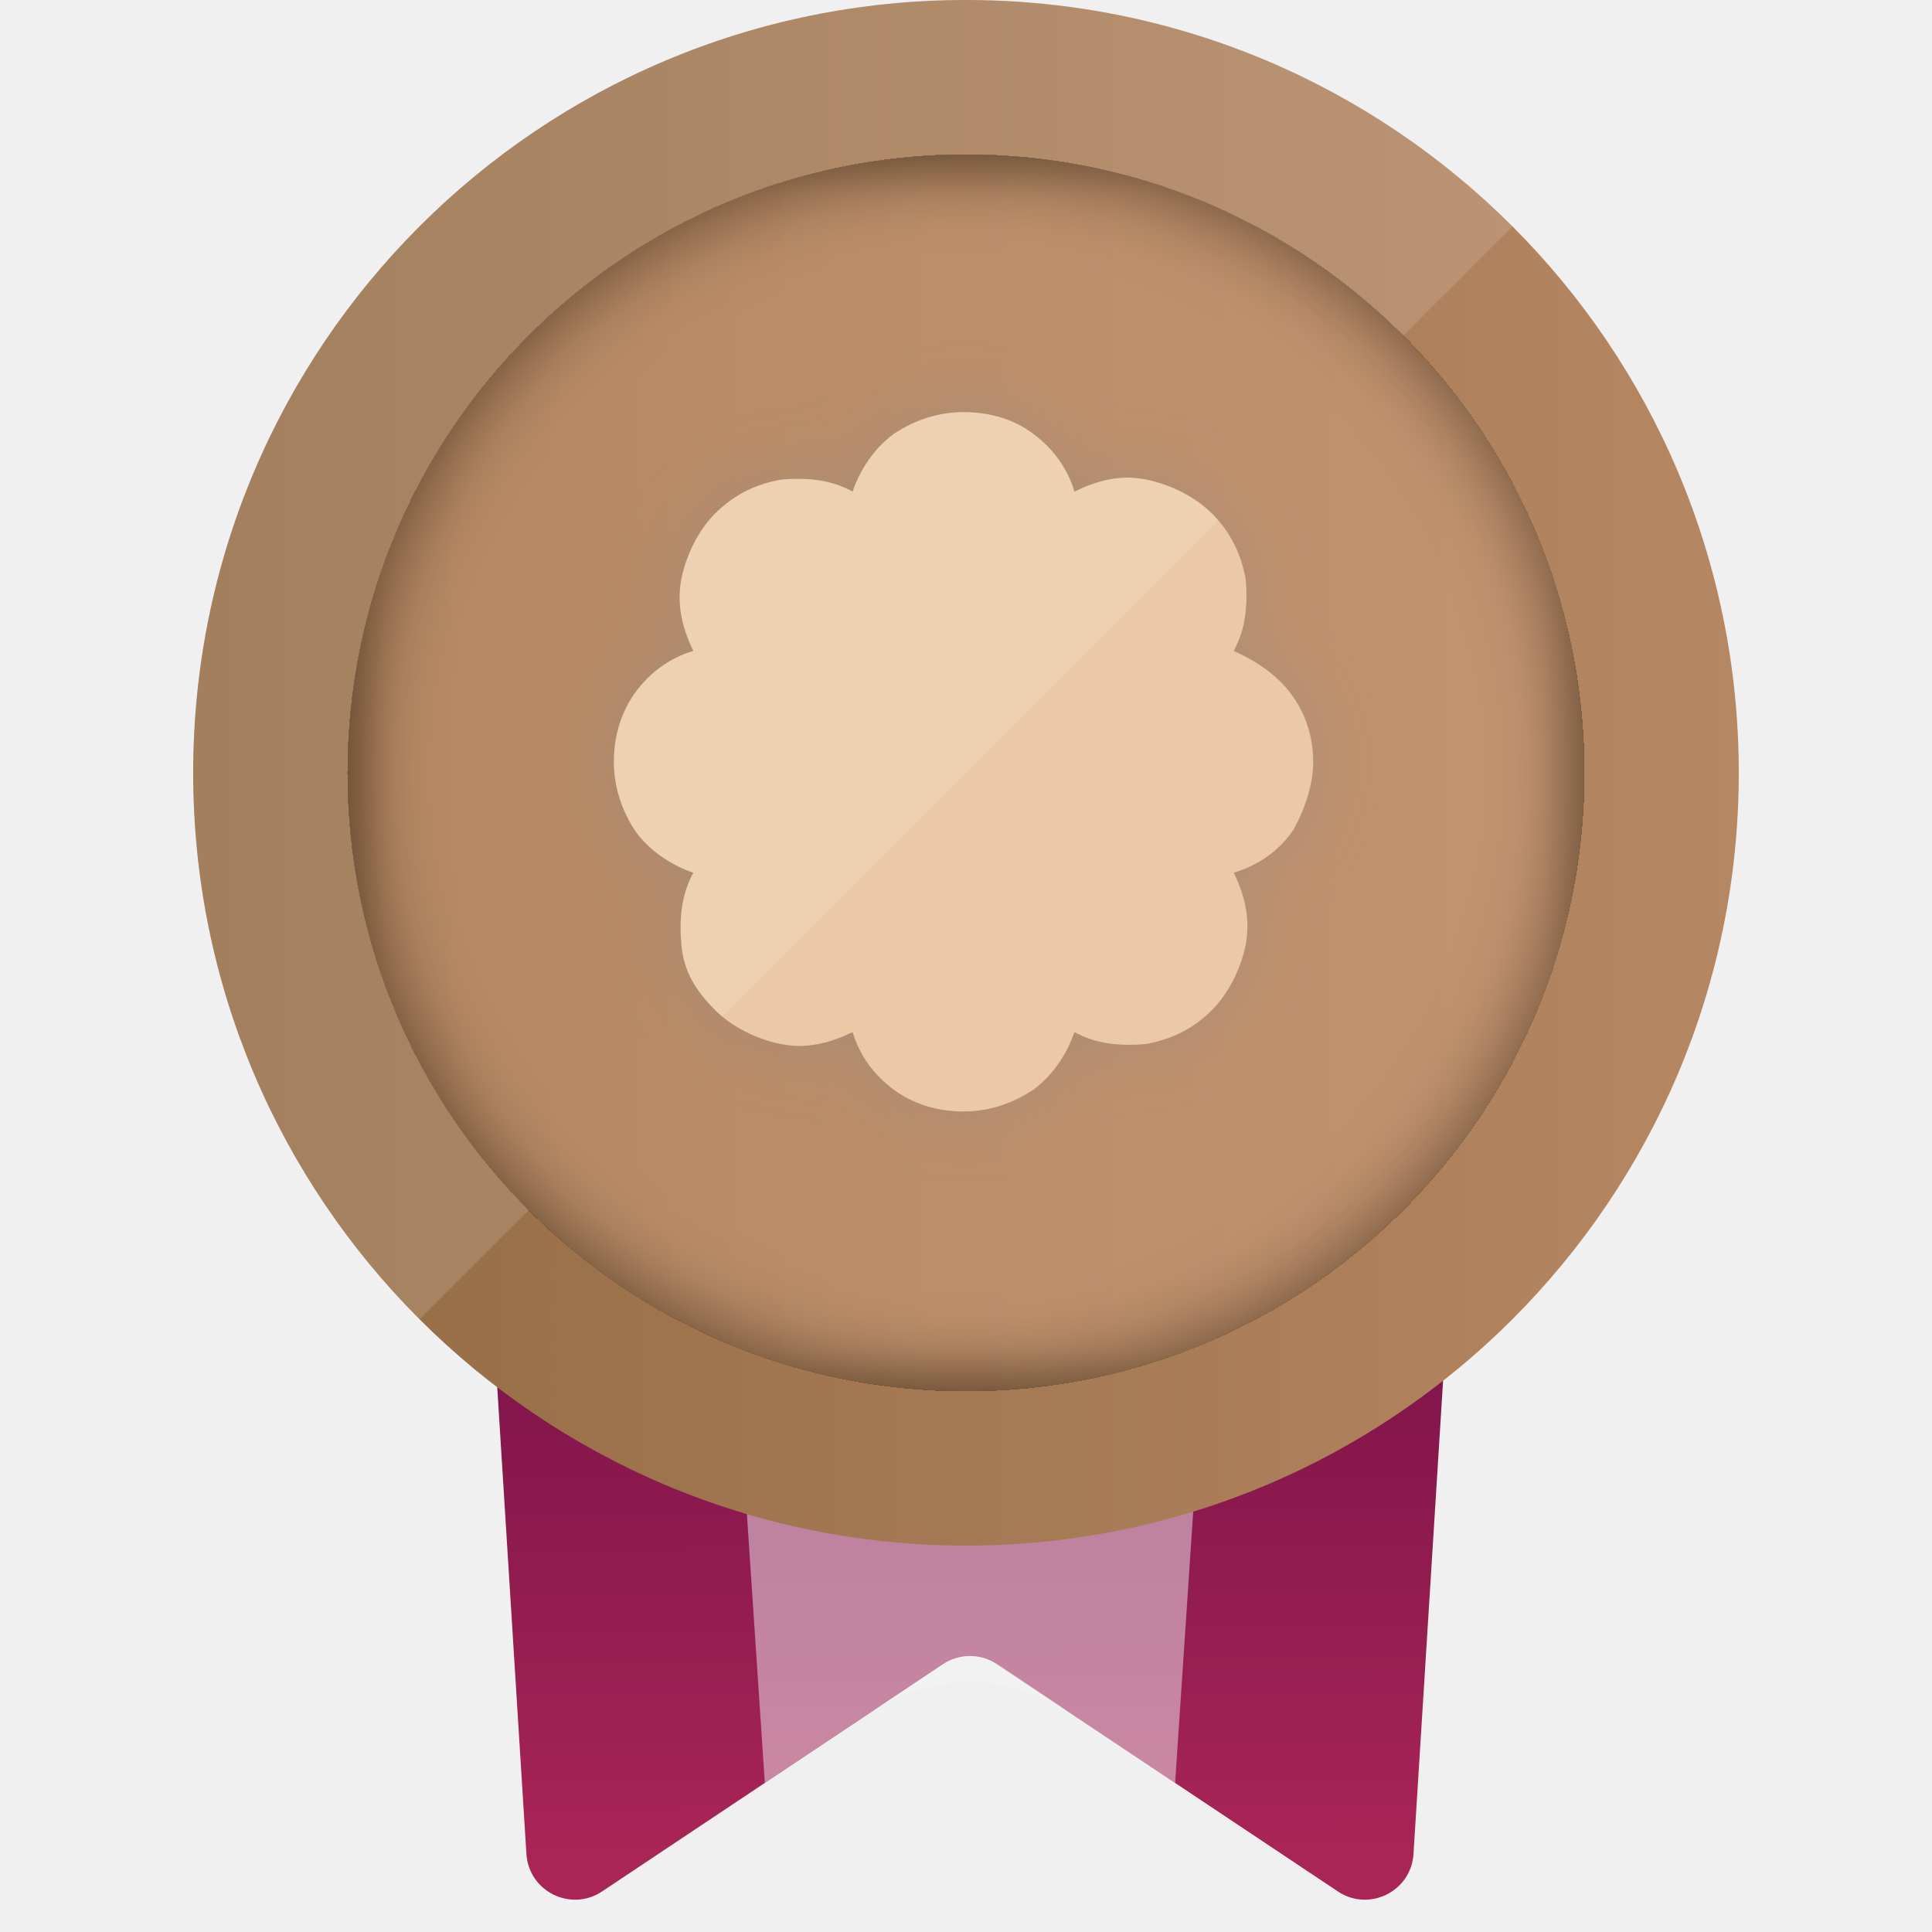
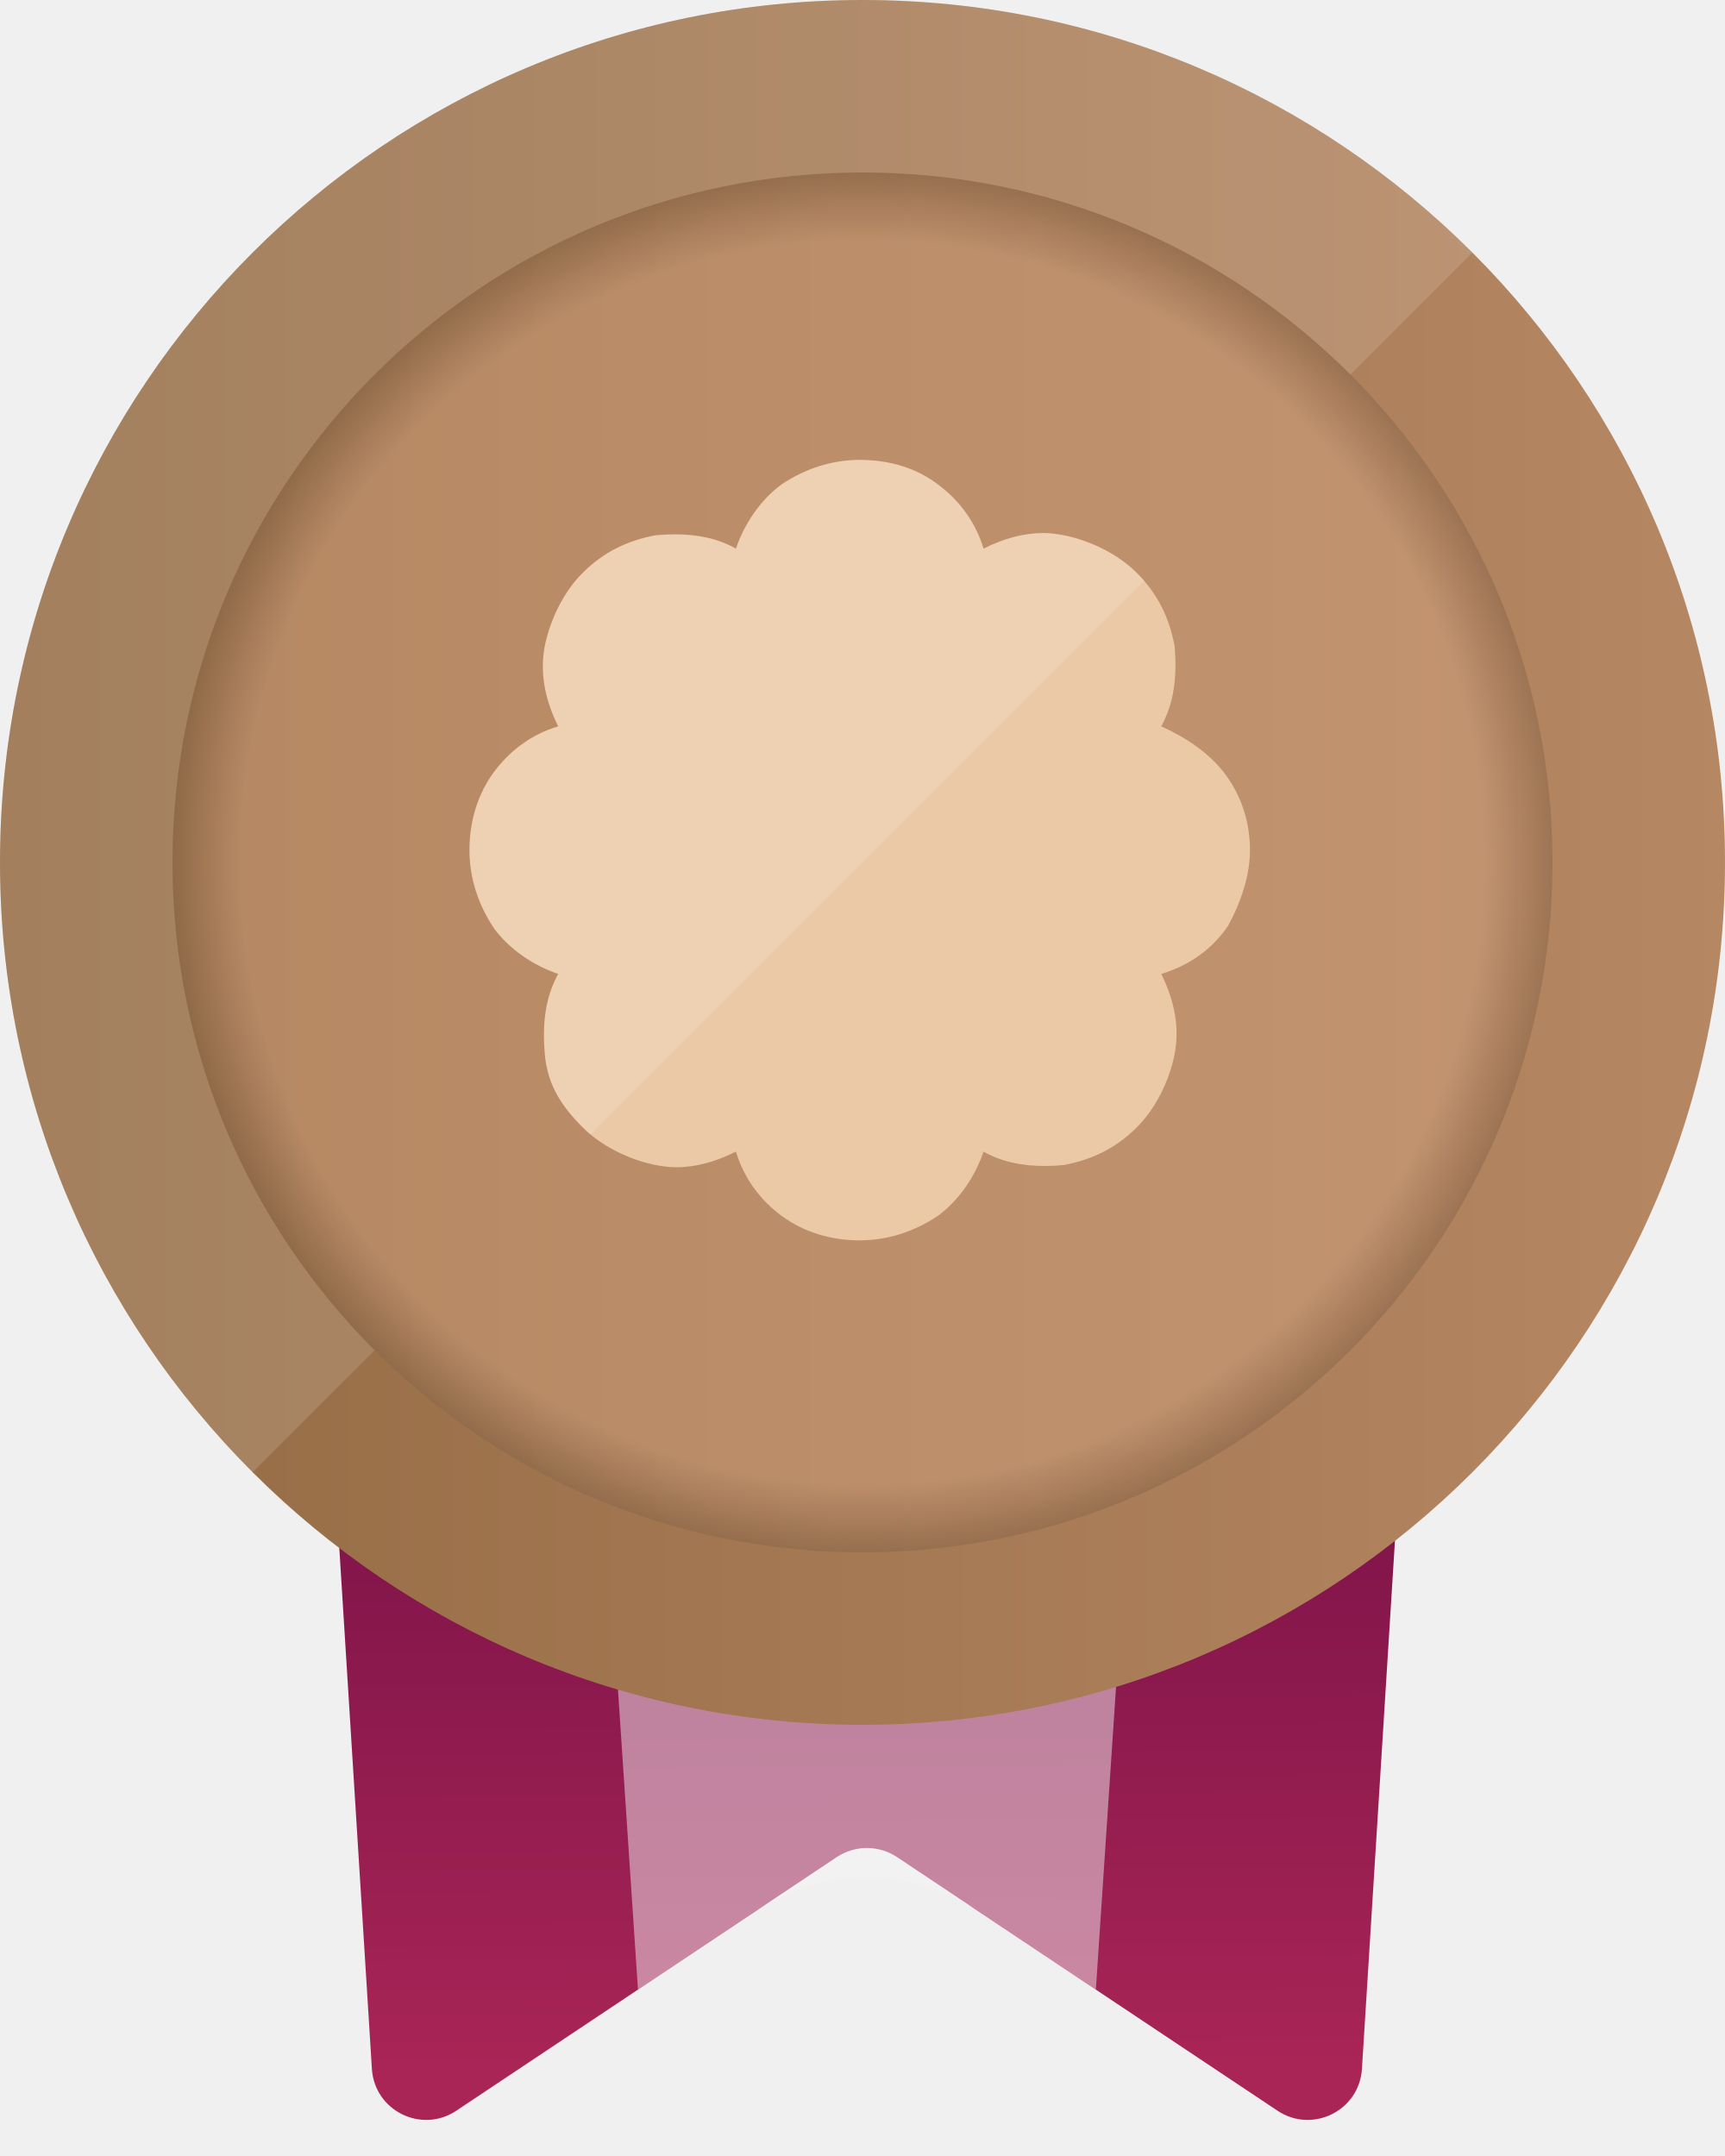
- <svg xmlns="http://www.w3.org/2000/svg" class="icon" viewBox="0 0 72 72" fill="none">
-   <g clip-path="url(#medal-level-1-clip0)">
-     <path d="M18.12 45.128C18.055 44.083 18.885 43.2 19.932 43.2H52.364C53.41 43.2 54.24 44.083 54.175 45.128L52.677 69.092C52.59 70.488 51.023 71.265 49.859 70.489L37.154 62.019C36.545 61.613 35.751 61.613 35.141 62.019L22.436 70.489C21.272 71.265 19.706 70.488 19.618 69.092L18.12 45.128Z" fill="url(#medal-level-1-paint0_linear)" />
-     <mask id="medal-level-1-mask0" mask-type="alpha" maskUnits="userSpaceOnUse" x="18" y="43" width="36" height="30">
-       <path d="M18.441 50.259C18.202 46.434 21.24 43.2 25.073 43.2H47.223C51.055 43.2 54.093 46.434 53.854 50.259L52.481 72.237L39.833 63.805C37.602 62.317 34.694 62.317 32.462 63.805L19.815 72.237L18.441 50.259Z" fill="white" />
-     </mask>
-     <g mask="url(#medal-level-1-mask0)">
-       <path opacity="0.48" d="M27.074 45.015H45.222L43.407 72.237H28.889L27.074 45.015Z" fill="#F4F5F7" />
-     </g>
-     <circle cx="35.999" cy="28.8" r="28.8" fill="url(#medal-level-1-paint1_linear)" />
-     <g opacity="0.5" filter="url(#medal-level-1-filter0_i)">
-       <circle cx="35.999" cy="28.8" r="23.04" fill="#D4A380" />
-     </g>
-     <g filter="url(#medal-level-1-filter1_d)">
-       <path d="M35.908 15.36C35.007 15.36 34.118 15.631 33.304 16.174C32.577 16.705 32.045 17.519 31.774 18.322C31.155 17.975 30.472 17.845 29.734 17.845C29.517 17.845 29.3 17.855 29.083 17.877C28.183 18.051 27.38 18.409 26.653 19.136C26.034 19.754 25.579 20.666 25.394 21.566C25.221 22.467 25.394 23.356 25.839 24.257C24.939 24.528 24.222 25.071 23.691 25.787C23.159 26.514 22.877 27.403 22.877 28.391C22.877 29.291 23.148 30.181 23.691 30.995C24.222 31.722 25.036 32.253 25.839 32.525C25.394 33.338 25.307 34.228 25.394 35.215C25.481 36.203 25.926 36.919 26.653 37.646C27.271 38.264 28.183 38.72 29.083 38.904C29.311 38.948 29.55 38.98 29.778 38.98C30.439 38.98 31.101 38.796 31.774 38.46C32.045 39.36 32.588 40.076 33.304 40.608C34.031 41.14 34.92 41.422 35.908 41.422C36.808 41.422 37.698 41.15 38.512 40.608C39.239 40.076 39.77 39.263 40.042 38.46C40.66 38.807 41.344 38.937 42.081 38.937C42.298 38.937 42.516 38.926 42.733 38.904C43.633 38.731 44.436 38.373 45.163 37.646C45.781 37.027 46.237 36.116 46.422 35.215C46.595 34.315 46.422 33.425 45.977 32.525C46.877 32.253 47.68 31.711 48.212 30.908C48.657 30.094 48.939 29.204 48.939 28.391C48.939 27.49 48.667 26.601 48.125 25.874C47.593 25.147 46.78 24.615 45.977 24.257C46.422 23.443 46.508 22.553 46.422 21.566C46.248 20.666 45.89 19.863 45.163 19.136C44.544 18.517 43.633 18.061 42.733 17.877C42.505 17.834 42.266 17.801 42.038 17.801C41.376 17.801 40.714 17.986 40.042 18.322C39.77 17.421 39.228 16.705 38.512 16.174C37.796 15.631 36.906 15.36 35.908 15.36Z" fill="#EBC9A7" />
-     </g>
-     <mask id="medal-level-1-mask1" mask-type="alpha" maskUnits="userSpaceOnUse" x="7" y="0" width="58" height="58">
-       <path fill-rule="evenodd" clip-rule="evenodd" d="M35.999 57.6C51.905 57.6 64.799 44.706 64.799 28.8C64.799 12.894 51.905 0 35.999 0C20.093 0 7.199 12.894 7.199 28.8C7.199 44.706 20.093 57.6 35.999 57.6ZM35.999 51.84C48.723 51.84 59.039 41.525 59.039 28.8C59.039 16.076 48.723 5.76 35.999 5.76C23.274 5.76 12.959 16.076 12.959 28.8C12.959 41.525 23.274 51.84 35.999 51.84Z" fill="url(#medal-level-1-paint2_linear)" />
-     </mask>
-     <g mask="url(#medal-level-1-mask1)">
-       <path opacity="0.14" d="M7.201 9.41466e-05L7.201 57.6L64.801 9.91821e-05L7.201 9.41466e-05Z" fill="white" />
-     </g>
-     <mask id="medal-level-1-mask2" mask-type="alpha" maskUnits="userSpaceOnUse" x="22" y="15" width="27" height="27">
-       <path d="M35.91 15.354C35.009 15.354 34.12 15.626 33.306 16.168C32.579 16.7 32.047 17.514 31.776 18.317C31.157 17.969 30.474 17.839 29.736 17.839C29.519 17.839 29.302 17.85 29.085 17.872C28.185 18.045 27.382 18.403 26.655 19.13C26.036 19.749 25.581 20.66 25.396 21.561C25.223 22.461 25.396 23.351 25.841 24.252C24.94 24.523 24.224 25.065 23.693 25.781C23.161 26.508 22.879 27.398 22.879 28.385C22.879 29.286 23.15 30.176 23.693 30.989C24.224 31.716 25.038 32.248 25.841 32.519C25.396 33.333 25.309 34.223 25.396 35.21C25.483 36.197 25.928 36.913 26.655 37.641C27.273 38.259 28.185 38.715 29.085 38.899C29.313 38.943 29.552 38.975 29.779 38.975C30.441 38.975 31.103 38.791 31.776 38.454C32.047 39.355 32.59 40.071 33.306 40.603C34.033 41.134 34.922 41.416 35.91 41.416C36.81 41.416 37.7 41.145 38.514 40.603C39.241 40.071 39.772 39.257 40.044 38.454C40.662 38.801 41.346 38.932 42.084 38.932C42.3 38.932 42.517 38.921 42.734 38.899C43.635 38.725 44.438 38.367 45.165 37.641C45.783 37.022 46.239 36.111 46.423 35.21C46.597 34.309 46.423 33.42 45.979 32.519C46.879 32.248 47.682 31.706 48.214 30.903C48.659 30.089 48.941 29.199 48.941 28.385C48.941 27.485 48.669 26.595 48.127 25.868C47.595 25.141 46.782 24.61 45.979 24.252C46.423 23.438 46.51 22.548 46.423 21.561C46.25 20.66 45.892 19.857 45.165 19.13C44.546 18.512 43.635 18.056 42.734 17.872C42.507 17.828 42.268 17.796 42.04 17.796C41.378 17.796 40.716 17.98 40.044 18.317C39.772 17.416 39.23 16.7 38.514 16.168C37.798 15.626 36.908 15.354 35.91 15.354Z" fill="#EBC9A7" />
-     </mask>
-     <g mask="url(#medal-level-1-mask2)">
-       <path opacity="0.14" d="M7.201 0.001L7.201 57.601L64.801 0.001L7.201 0.001Z" fill="white" />
-     </g>
-   </g>
+ <svg xmlns="http://www.w3.org/2000/svg" class="icon" viewBox="0 0 32 40" fill="none">
+   <path d="M6.066 25.071C6.03 24.491 6.491 24 7.073 24H25.09C25.672 24 26.133 24.491 26.097 25.071L25.265 38.384C25.216 39.16 24.346 39.591 23.699 39.16L16.641 34.455C16.302 34.229 15.861 34.229 15.522 34.455L8.464 39.16C7.818 39.591 6.947 39.16 6.899 38.384L6.066 25.071Z" fill="url(#medal-level1-paint0_linear_28552_186545)" />
+   <path opacity="0.48" d="M20.329 36.913L18.13 35.447C16.89 34.62 15.275 34.62 14.035 35.447L11.835 36.914L11.041 25.009H21.123L20.329 36.913Z" fill="#F4F5F7" />
+   <path d="M32 16C32 24.837 24.837 32 16 32C7.163 32 0 24.837 0 16C0 7.163 7.163 0 16 0C24.837 0 32 7.163 32 16Z" fill="url(#medal-level1-paint1_linear_28552_186545)" />
+   <path opacity="0.5" d="M28.8 16C28.8 23.069 23.069 28.8 16 28.8C8.931 28.8 3.2 23.069 3.2 16C3.2 8.931 8.931 3.2 16 3.2C23.069 3.2 28.8 8.931 28.8 16Z" fill="url(#medal-level1-paint2_radial_28552_186545)" />
+   <path d="M15.948 8.533C15.448 8.533 14.954 8.684 14.502 8.985C14.098 9.281 13.803 9.733 13.652 10.179C13.308 9.986 12.928 9.914 12.519 9.914C12.398 9.914 12.277 9.92 12.157 9.932C11.657 10.028 11.21 10.227 10.807 10.631C10.463 10.975 10.21 11.481 10.107 11.981C10.011 12.482 10.107 12.976 10.355 13.476C9.854 13.627 9.456 13.928 9.161 14.326C8.866 14.73 8.709 15.224 8.709 15.773C8.709 16.273 8.86 16.767 9.161 17.219C9.456 17.623 9.909 17.919 10.355 18.069C10.107 18.521 10.059 19.016 10.107 19.564C10.156 20.113 10.403 20.511 10.807 20.914C11.15 21.258 11.657 21.511 12.157 21.614C12.284 21.638 12.416 21.656 12.543 21.656C12.91 21.656 13.278 21.553 13.652 21.366C13.803 21.867 14.104 22.265 14.502 22.56C14.906 22.855 15.4 23.012 15.948 23.012C16.449 23.012 16.943 22.861 17.395 22.56C17.799 22.265 18.094 21.813 18.245 21.366C18.589 21.559 18.968 21.632 19.378 21.632C19.499 21.632 19.619 21.626 19.74 21.614C20.24 21.517 20.686 21.318 21.09 20.914C21.434 20.571 21.687 20.064 21.789 19.564C21.886 19.064 21.789 18.57 21.542 18.069C22.043 17.919 22.488 17.617 22.784 17.171C23.031 16.719 23.188 16.225 23.188 15.773C23.188 15.272 23.037 14.778 22.736 14.374C22.44 13.97 21.988 13.675 21.542 13.476C21.789 13.024 21.837 12.53 21.789 11.981C21.693 11.481 21.494 11.035 21.09 10.631C20.747 10.287 20.24 10.034 19.74 9.932C19.613 9.908 19.481 9.89 19.354 9.89C18.986 9.89 18.619 9.992 18.245 10.179C18.094 9.679 17.793 9.281 17.395 8.985C16.997 8.684 16.503 8.533 15.948 8.533Z" fill="#EBC9A7" />
+   <path opacity="0.14" d="M16 0C7.166 0 0.004 7.16 1.39936e-06 15.993C4.66482e-07 15.995 0 15.998 0 16C0 16.002 4.66088e-07 16.005 1.39817e-06 16.007C0.002 20.422 1.792 24.42 4.686 27.314L6.949 25.051C4.633 22.735 3.2 19.535 3.2 16C3.2 8.931 8.931 3.2 16 3.2C19.535 3.2 22.735 4.633 25.051 6.949L27.314 4.686C24.418 1.791 20.418 0 16 0Z" fill="white" />
+   <path opacity="0.14" d="M21.227 10.774C21.184 10.724 21.139 10.676 21.091 10.628C20.747 10.284 20.241 10.031 19.741 9.928C19.614 9.904 19.482 9.886 19.355 9.886C18.987 9.886 18.62 9.989 18.246 10.176C18.095 9.675 17.794 9.277 17.396 8.982C16.998 8.681 16.504 8.53 15.949 8.53C15.449 8.53 14.955 8.681 14.503 8.982C14.099 9.277 13.803 9.73 13.653 10.176C13.309 9.983 12.929 9.91 12.52 9.91C12.399 9.91 12.278 9.916 12.158 9.928C11.658 10.025 11.211 10.224 10.808 10.628C10.464 10.971 10.211 11.478 10.108 11.978C10.012 12.478 10.108 12.973 10.356 13.473C9.855 13.623 9.457 13.925 9.162 14.323C8.867 14.727 8.71 15.221 8.71 15.769C8.71 16.27 8.861 16.764 9.162 17.216C9.457 17.62 9.909 17.915 10.356 18.066C10.108 18.518 10.06 19.012 10.108 19.561C10.157 20.109 10.404 20.507 10.808 20.911C10.854 20.957 10.903 21.002 10.955 21.045L21.227 10.774Z" fill="white" />
  <defs>
-     <filter id="medal-level-1-filter0_i" x="12.959" y="5.76" width="46.08" height="46.08" filterUnits="userSpaceOnUse" color-interpolation-filters="sRGB">
-       <feFlood flood-opacity="0" result="BackgroundImageFix" />
-       <feBlend mode="normal" in="SourceGraphic" in2="BackgroundImageFix" result="shape" />
-       <feColorMatrix in="SourceAlpha" type="matrix" values="0 0 0 0 0 0 0 0 0 0 0 0 0 0 0 0 0 0 127 0" result="hardAlpha" />
-       <feOffset />
-       <feGaussianBlur stdDeviation="1.538" />
-       <feComposite in2="hardAlpha" operator="arithmetic" k2="-1" k3="1" />
-       <feColorMatrix type="matrix" values="0 0 0 0 0.075 0 0 0 0 0.052 0 0 0 0 0.024 0 0 0 1 0" />
-       <feBlend mode="normal" in2="shape" result="effect1_innerShadow" />
-     </filter>
-     <filter id="medal-level-1-filter1_d" x="20.271" y="12.754" width="31.274" height="31.274" filterUnits="userSpaceOnUse" color-interpolation-filters="sRGB">
-       <feFlood flood-opacity="0" result="BackgroundImageFix" />
-       <feColorMatrix in="SourceAlpha" type="matrix" values="0 0 0 0 0 0 0 0 0 0 0 0 0 0 0 0 0 0 127 0" />
-       <feOffset />
-       <feGaussianBlur stdDeviation="1.303" />
-       <feColorMatrix type="matrix" values="0 0 0 0 0.478 0 0 0 0 0.525 0 0 0 0 0.604 0 0 0 0.24 0" />
-       <feBlend mode="normal" in2="BackgroundImageFix" result="effect1_dropShadow" />
-       <feBlend mode="normal" in="SourceGraphic" in2="effect1_dropShadow" result="shape" />
-     </filter>
-     <linearGradient id="medal-level-1-paint0_linear" x1="36.148" y1="43.2" x2="36.264" y2="69.3" gradientUnits="userSpaceOnUse">
+     <linearGradient id="medal-level1-paint0_linear_28552_186545" x1="16.081" y1="24" x2="16.146" y2="38.5" gradientUnits="userSpaceOnUse">
      <stop stop-color="#700E45" />
      <stop offset="1" stop-color="#A92556" />
    </linearGradient>
-     <linearGradient id="medal-level-1-paint1_linear" x1="-41.888" y1="28.8" x2="69.255" y2="28.8" gradientUnits="userSpaceOnUse">
+     <linearGradient id="medal-level1-paint1_linear_28552_186545" x1="-27.271" y1="16" x2="34.475" y2="16" gradientUnits="userSpaceOnUse">
      <stop stop-color="#775329" />
      <stop offset="1" stop-color="#B88965" />
    </linearGradient>
-     <linearGradient id="medal-level-1-paint2_linear" x1="-41.888" y1="28.8" x2="69.255" y2="28.8" gradientUnits="userSpaceOnUse">
-       <stop stop-color="#775329" />
-       <stop offset="1" stop-color="#B88965" />
-     </linearGradient>
-     <clipPath id="medal-level-1-clip0">
-       <rect width="72" height="72" fill="white" />
-     </clipPath>
+     <radialGradient id="medal-level1-paint2_radial_28552_186545" cx="0" cy="0" r="1" gradientUnits="userSpaceOnUse" gradientTransform="translate(16.0002 16) rotate(90) scale(12.8)">
+       <stop offset="0.902" stop-color="#D4A380" />
+       <stop offset="1" stop-color="#88664B" />
+     </radialGradient>
  </defs>
</svg>
